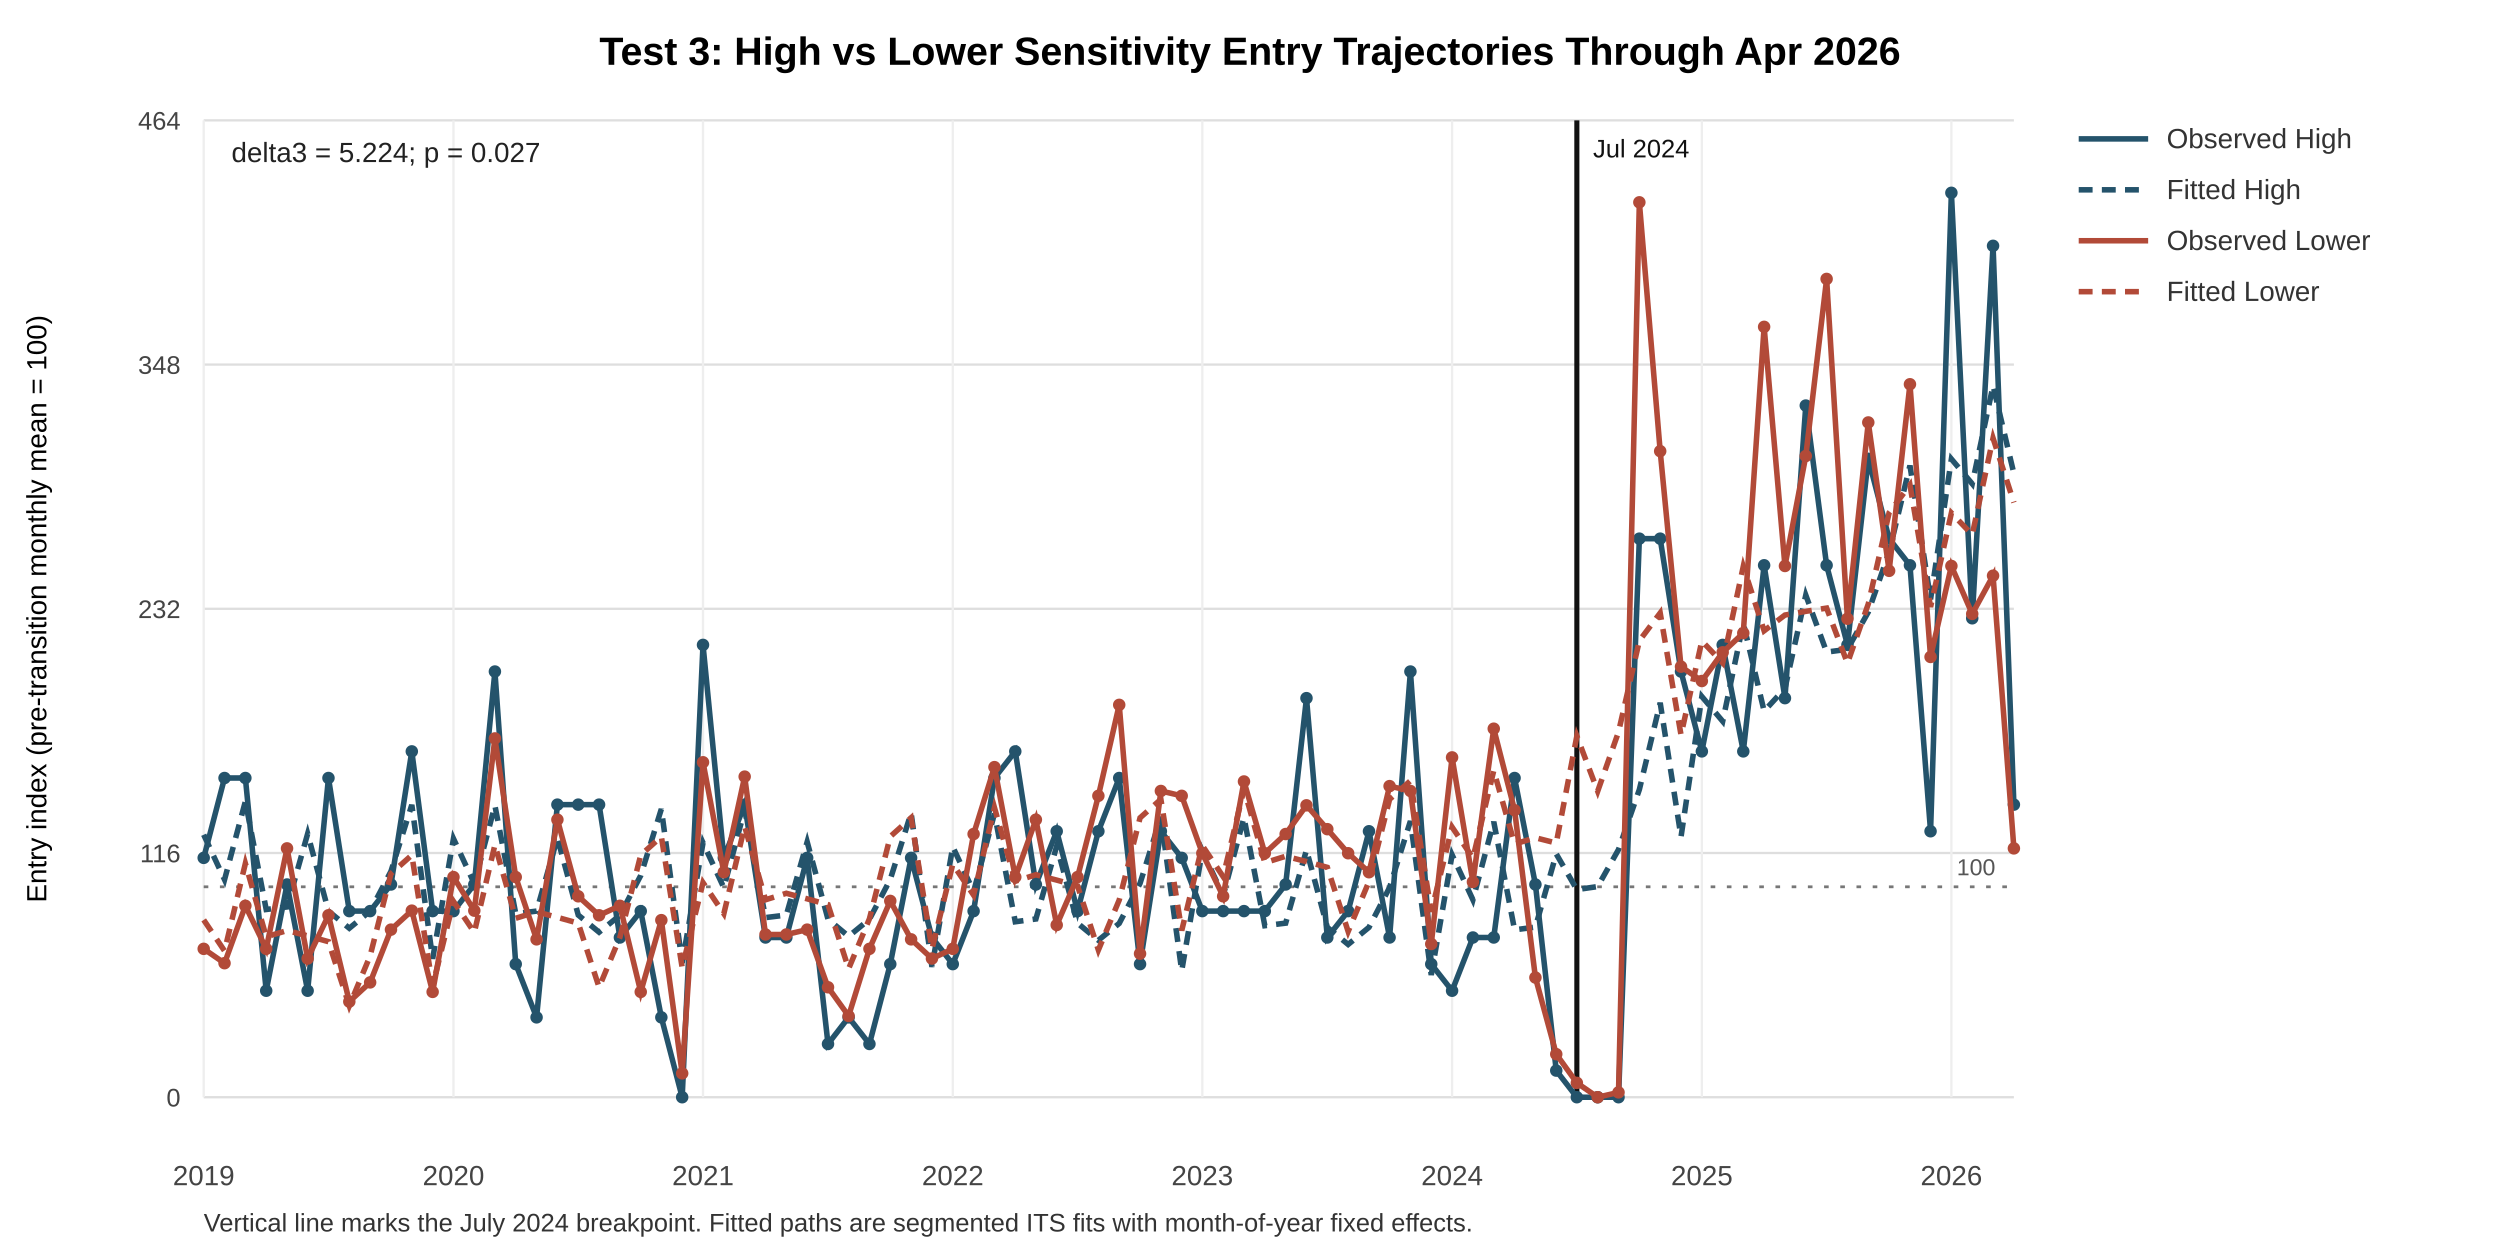
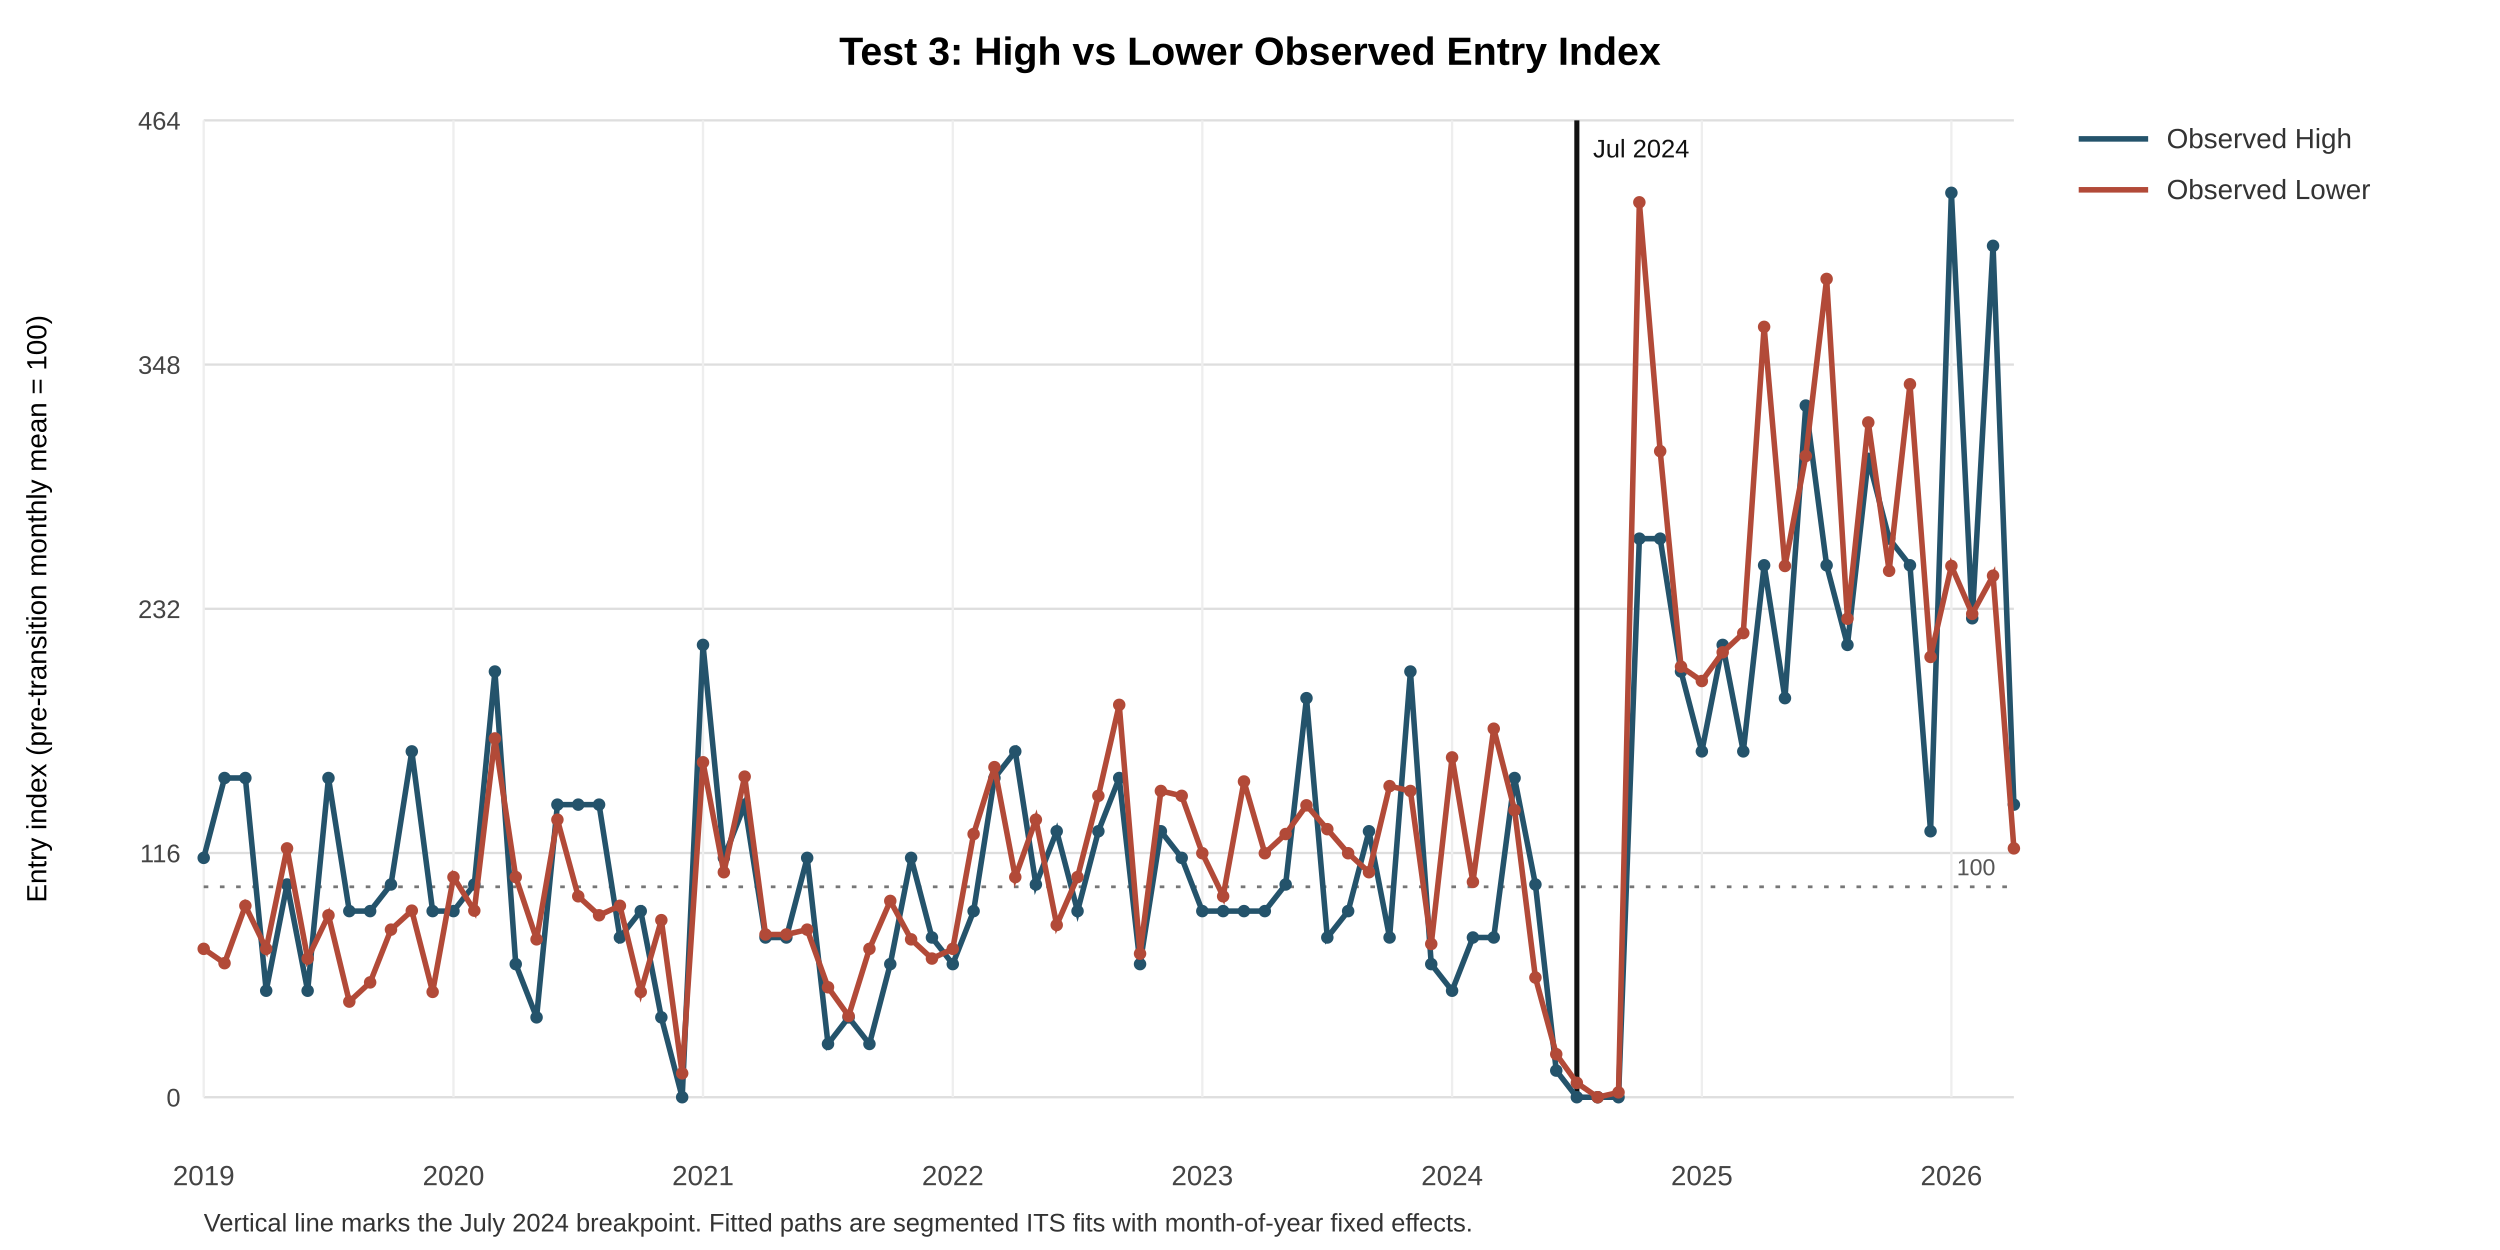
<svg xmlns="http://www.w3.org/2000/svg" width="1080" height="540" viewBox="0 0 1080 540">
  <rect width="100%" height="100%" fill="#ffffff" />
-   <text x="540.0" y="28" text-anchor="middle" font-family="Arial, sans-serif" font-size="17" font-weight="700">Test 3: High vs Lower Sensitivity Entry Trajectories Through Apr 2026</text>
+   <text x="540.0" y="28" text-anchor="middle" font-family="Arial, sans-serif" font-size="17" font-weight="700">Test 3: High vs Lower Observed Entry Index</text>
  <line x1="88" y1="474.0" x2="870" y2="474.0" stroke="#dedede" />
  <text x="78" y="478.0" text-anchor="end" font-family="Arial, sans-serif" font-size="11" fill="#444">0</text>
  <line x1="88" y1="368.5" x2="870" y2="368.5" stroke="#dedede" />
  <text x="78" y="372.5" text-anchor="end" font-family="Arial, sans-serif" font-size="11" fill="#444">116</text>
  <line x1="88" y1="263.0" x2="870" y2="263.0" stroke="#dedede" />
  <text x="78" y="267.0" text-anchor="end" font-family="Arial, sans-serif" font-size="11" fill="#444">232</text>
  <line x1="88" y1="157.5" x2="870" y2="157.5" stroke="#dedede" />
  <text x="78" y="161.5" text-anchor="end" font-family="Arial, sans-serif" font-size="11" fill="#444">348</text>
  <line x1="88" y1="52.0" x2="870" y2="52.0" stroke="#dedede" />
  <text x="78" y="56.0" text-anchor="end" font-family="Arial, sans-serif" font-size="11" fill="#444">464</text>
  <line x1="88.0" y1="52" x2="88.0" y2="474" stroke="#eeeeee" />
  <text x="88.0" y="512" text-anchor="middle" font-family="Arial, sans-serif" font-size="12" fill="#444">2019</text>
  <line x1="195.9" y1="52" x2="195.9" y2="474" stroke="#eeeeee" />
  <text x="195.9" y="512" text-anchor="middle" font-family="Arial, sans-serif" font-size="12" fill="#444">2020</text>
  <line x1="303.7" y1="52" x2="303.7" y2="474" stroke="#eeeeee" />
  <text x="303.7" y="512" text-anchor="middle" font-family="Arial, sans-serif" font-size="12" fill="#444">2021</text>
  <line x1="411.6" y1="52" x2="411.6" y2="474" stroke="#eeeeee" />
  <text x="411.6" y="512" text-anchor="middle" font-family="Arial, sans-serif" font-size="12" fill="#444">2022</text>
  <line x1="519.4" y1="52" x2="519.4" y2="474" stroke="#eeeeee" />
  <text x="519.4" y="512" text-anchor="middle" font-family="Arial, sans-serif" font-size="12" fill="#444">2023</text>
  <line x1="627.3" y1="52" x2="627.3" y2="474" stroke="#eeeeee" />
  <text x="627.3" y="512" text-anchor="middle" font-family="Arial, sans-serif" font-size="12" fill="#444">2024</text>
  <line x1="735.2" y1="52" x2="735.2" y2="474" stroke="#eeeeee" />
  <text x="735.2" y="512" text-anchor="middle" font-family="Arial, sans-serif" font-size="12" fill="#444">2025</text>
  <line x1="843.0" y1="52" x2="843.0" y2="474" stroke="#eeeeee" />
  <text x="843.0" y="512" text-anchor="middle" font-family="Arial, sans-serif" font-size="12" fill="#444">2026</text>
  <line x1="88" y1="383.1" x2="870" y2="383.1" stroke="#777" stroke-width="1.2" stroke-dasharray="2 5" />
  <text x="862" y="378.1" text-anchor="end" font-family="Arial, sans-serif" font-size="10" fill="#555">100</text>
  <line x1="681.2" y1="52" x2="681.2" y2="474" stroke="#111" stroke-width="2.2" />
  <text x="688.2" y="68" font-family="Arial, sans-serif" font-size="11" fill="#111">Jul 2024</text>
  <polyline fill="none" stroke="#24536b" stroke-width="2.4" points="88.0,370.6 97.0,336.1 106.0,336.1 115.0,428.0 124.0,382.1 132.9,428.0 141.9,336.1 150.9,393.6 159.9,393.6 168.9,382.1 177.9,324.6 186.9,393.6 195.9,393.6 204.9,382.1 213.8,290.1 222.8,416.5 231.8,439.5 240.8,347.6 249.8,347.6 258.8,347.6 267.8,405.0 276.8,393.6 285.7,439.5 294.7,474.0 303.7,278.6 312.7,370.6 321.7,347.6 330.7,405.0 339.7,405.0 348.7,370.6 357.7,451.0 366.6,439.5 375.6,451.0 384.6,416.5 393.6,370.6 402.6,405.0 411.6,416.5 420.6,393.6 429.6,336.1 438.6,324.6 447.5,382.1 456.5,359.1 465.5,393.6 474.5,359.1 483.5,336.1 492.5,416.5 501.5,359.1 510.5,370.6 519.4,393.6 528.4,393.6 537.4,393.6 546.4,393.6 555.4,382.1 564.4,301.6 573.4,405.0 582.4,393.6 591.4,359.1 600.3,405.0 609.3,290.1 618.3,416.5 627.3,428.0 636.3,405.0 645.3,405.0 654.3,336.1 663.3,382.1 672.3,462.5 681.2,474.0 690.2,474.0 699.2,474.0 708.2,232.7 717.2,232.7 726.2,290.1 735.2,324.6 744.2,278.6 753.1,324.6 762.1,244.2 771.1,301.6 780.1,175.2 789.1,244.2 798.1,278.6 807.1,198.2 816.1,232.7 825.1,244.2 834.0,359.1 843.0,83.3 852.0,267.1 861.0,106.2 870.0,347.6" />
  <circle cx="88.0" cy="370.6" r="2.7" fill="#24536b" />
  <circle cx="97.0" cy="336.1" r="2.7" fill="#24536b" />
  <circle cx="106.0" cy="336.1" r="2.7" fill="#24536b" />
  <circle cx="115.0" cy="428.0" r="2.7" fill="#24536b" />
  <circle cx="124.0" cy="382.1" r="2.7" fill="#24536b" />
  <circle cx="132.9" cy="428.0" r="2.7" fill="#24536b" />
  <circle cx="141.9" cy="336.1" r="2.7" fill="#24536b" />
  <circle cx="150.9" cy="393.6" r="2.7" fill="#24536b" />
  <circle cx="159.9" cy="393.6" r="2.7" fill="#24536b" />
  <circle cx="168.9" cy="382.1" r="2.7" fill="#24536b" />
  <circle cx="177.9" cy="324.6" r="2.7" fill="#24536b" />
  <circle cx="186.9" cy="393.6" r="2.7" fill="#24536b" />
  <circle cx="195.9" cy="393.6" r="2.7" fill="#24536b" />
  <circle cx="204.9" cy="382.1" r="2.7" fill="#24536b" />
  <circle cx="213.8" cy="290.1" r="2.7" fill="#24536b" />
  <circle cx="222.8" cy="416.5" r="2.7" fill="#24536b" />
  <circle cx="231.8" cy="439.5" r="2.7" fill="#24536b" />
  <circle cx="240.8" cy="347.6" r="2.7" fill="#24536b" />
  <circle cx="249.8" cy="347.6" r="2.7" fill="#24536b" />
  <circle cx="258.8" cy="347.6" r="2.7" fill="#24536b" />
  <circle cx="267.8" cy="405.0" r="2.7" fill="#24536b" />
  <circle cx="276.8" cy="393.6" r="2.7" fill="#24536b" />
  <circle cx="285.7" cy="439.5" r="2.7" fill="#24536b" />
  <circle cx="294.7" cy="474.0" r="2.7" fill="#24536b" />
  <circle cx="303.7" cy="278.6" r="2.7" fill="#24536b" />
  <circle cx="312.7" cy="370.6" r="2.7" fill="#24536b" />
  <circle cx="321.7" cy="347.6" r="2.7" fill="#24536b" />
  <circle cx="330.7" cy="405.0" r="2.7" fill="#24536b" />
  <circle cx="339.7" cy="405.0" r="2.7" fill="#24536b" />
  <circle cx="348.7" cy="370.6" r="2.7" fill="#24536b" />
  <circle cx="357.7" cy="451.0" r="2.7" fill="#24536b" />
  <circle cx="366.6" cy="439.5" r="2.7" fill="#24536b" />
  <circle cx="375.6" cy="451.0" r="2.7" fill="#24536b" />
  <circle cx="384.6" cy="416.5" r="2.7" fill="#24536b" />
  <circle cx="393.6" cy="370.6" r="2.7" fill="#24536b" />
  <circle cx="402.6" cy="405.0" r="2.7" fill="#24536b" />
  <circle cx="411.6" cy="416.5" r="2.7" fill="#24536b" />
  <circle cx="420.6" cy="393.6" r="2.7" fill="#24536b" />
  <circle cx="429.6" cy="336.1" r="2.7" fill="#24536b" />
  <circle cx="438.6" cy="324.6" r="2.7" fill="#24536b" />
  <circle cx="447.5" cy="382.1" r="2.7" fill="#24536b" />
  <circle cx="456.5" cy="359.1" r="2.7" fill="#24536b" />
  <circle cx="465.5" cy="393.6" r="2.7" fill="#24536b" />
  <circle cx="474.5" cy="359.1" r="2.7" fill="#24536b" />
  <circle cx="483.5" cy="336.1" r="2.7" fill="#24536b" />
  <circle cx="492.5" cy="416.5" r="2.7" fill="#24536b" />
  <circle cx="501.5" cy="359.1" r="2.7" fill="#24536b" />
  <circle cx="510.5" cy="370.6" r="2.7" fill="#24536b" />
  <circle cx="519.4" cy="393.6" r="2.7" fill="#24536b" />
  <circle cx="528.4" cy="393.6" r="2.7" fill="#24536b" />
  <circle cx="537.4" cy="393.6" r="2.7" fill="#24536b" />
  <circle cx="546.4" cy="393.6" r="2.7" fill="#24536b" />
  <circle cx="555.4" cy="382.1" r="2.7" fill="#24536b" />
  <circle cx="564.4" cy="301.6" r="2.7" fill="#24536b" />
  <circle cx="573.4" cy="405.0" r="2.7" fill="#24536b" />
  <circle cx="582.4" cy="393.6" r="2.7" fill="#24536b" />
  <circle cx="591.4" cy="359.1" r="2.7" fill="#24536b" />
  <circle cx="600.3" cy="405.0" r="2.7" fill="#24536b" />
  <circle cx="609.3" cy="290.1" r="2.7" fill="#24536b" />
  <circle cx="618.3" cy="416.5" r="2.7" fill="#24536b" />
  <circle cx="627.3" cy="428.0" r="2.7" fill="#24536b" />
  <circle cx="636.3" cy="405.0" r="2.7" fill="#24536b" />
  <circle cx="645.3" cy="405.0" r="2.7" fill="#24536b" />
  <circle cx="654.3" cy="336.1" r="2.7" fill="#24536b" />
  <circle cx="663.3" cy="382.1" r="2.7" fill="#24536b" />
  <circle cx="672.3" cy="462.5" r="2.7" fill="#24536b" />
  <circle cx="681.2" cy="474.0" r="2.7" fill="#24536b" />
  <circle cx="690.2" cy="474.0" r="2.7" fill="#24536b" />
  <circle cx="699.2" cy="474.0" r="2.7" fill="#24536b" />
  <circle cx="708.2" cy="232.7" r="2.7" fill="#24536b" />
  <circle cx="717.2" cy="232.7" r="2.7" fill="#24536b" />
  <circle cx="726.2" cy="290.1" r="2.7" fill="#24536b" />
  <circle cx="735.2" cy="324.6" r="2.7" fill="#24536b" />
  <circle cx="744.2" cy="278.6" r="2.7" fill="#24536b" />
  <circle cx="753.1" cy="324.6" r="2.7" fill="#24536b" />
  <circle cx="762.1" cy="244.2" r="2.7" fill="#24536b" />
  <circle cx="771.1" cy="301.6" r="2.7" fill="#24536b" />
  <circle cx="780.1" cy="175.2" r="2.7" fill="#24536b" />
  <circle cx="789.1" cy="244.2" r="2.7" fill="#24536b" />
  <circle cx="798.1" cy="278.6" r="2.7" fill="#24536b" />
  <circle cx="807.1" cy="198.2" r="2.7" fill="#24536b" />
  <circle cx="816.1" cy="232.7" r="2.7" fill="#24536b" />
  <circle cx="825.1" cy="244.2" r="2.7" fill="#24536b" />
  <circle cx="834.0" cy="359.1" r="2.7" fill="#24536b" />
  <circle cx="843.0" cy="83.3" r="2.7" fill="#24536b" />
  <circle cx="852.0" cy="267.1" r="2.7" fill="#24536b" />
  <circle cx="861.0" cy="106.2" r="2.7" fill="#24536b" />
  <circle cx="870.0" cy="347.6" r="2.7" fill="#24536b" />
  <line x1="898" y1="60" x2="928" y2="60" stroke="#24536b" stroke-width="2.4" />
  <text x="936" y="64" font-family="Arial, sans-serif" font-size="12" fill="#333">Observed High</text>
-   <polyline fill="none" stroke="#24536b" stroke-width="2.4" stroke-dasharray="6 4" points="88.0,360.6 97.0,380.0 106.0,346.2 115.0,392.9 124.0,391.8 132.9,360.2 141.9,393.6 150.9,401.0 159.9,393.6 168.9,376.4 177.9,347.7 186.9,414.2 195.9,362.3 204.9,381.7 213.8,348.0 222.8,394.7 231.8,393.6 240.8,362.0 249.8,395.3 258.8,402.7 267.8,395.4 276.8,378.2 285.7,349.5 294.7,416.0 303.7,364.1 312.7,383.5 321.7,349.7 330.7,396.4 339.7,395.3 348.7,363.7 357.7,397.1 366.6,404.5 375.6,397.1 384.6,379.9 393.6,351.2 402.6,417.7 411.6,365.8 420.6,385.2 429.6,351.5 438.6,398.2 447.5,397.0 456.5,365.5 465.5,398.8 474.5,406.2 483.5,398.9 492.5,381.6 501.5,352.9 510.5,419.4 519.4,367.5 528.4,386.9 537.4,353.2 546.4,399.9 555.4,398.8 564.4,367.2 573.4,400.6 582.4,408.0 591.4,400.6 600.3,383.4 609.3,354.7 618.3,421.2 627.3,369.3 636.3,388.7 645.3,355.0 654.3,401.7 663.3,400.5 672.3,368.9 681.2,384.3 690.2,383.0 699.2,367.0 708.2,341.1 717.2,303.6 726.2,361.5 735.2,300.9 744.2,311.6 753.1,269.2 762.1,307.2 771.1,297.4 780.1,257.1 789.1,281.7 798.1,280.5 807.1,264.4 816.1,238.5 825.1,201.1 834.0,258.9 843.0,198.3 852.0,209.0 861.0,166.6 870.0,204.6" />
-   <line x1="898" y1="82" x2="928" y2="82" stroke="#24536b" stroke-width="2.4" stroke-dasharray="6 4" />
-   <text x="936" y="86" font-family="Arial, sans-serif" font-size="12" fill="#333">Fitted High</text>
  <polyline fill="none" stroke="#b24a38" stroke-width="2.4" points="88.0,409.9 97.0,416.1 106.0,391.3 115.0,409.9 124.0,366.5 132.9,414.1 141.9,395.4 150.9,432.7 159.9,424.4 168.9,401.6 177.9,393.4 186.9,428.5 195.9,378.9 204.9,393.4 213.8,319.0 222.8,378.9 231.8,405.8 240.8,354.1 249.8,387.2 258.8,395.4 267.8,391.3 276.8,428.5 285.7,397.5 294.7,463.7 303.7,329.3 312.7,376.8 321.7,335.5 330.7,403.7 339.7,403.7 348.7,401.6 357.7,426.5 366.6,438.9 375.6,409.9 384.6,389.2 393.6,405.8 402.6,414.1 411.6,409.9 420.6,360.3 429.6,331.4 438.6,378.9 447.5,354.1 456.5,399.6 465.5,378.9 474.5,343.8 483.5,304.5 492.5,412.0 501.5,341.7 510.5,343.8 519.4,368.6 528.4,387.2 537.4,337.6 546.4,368.6 555.4,360.3 564.4,347.9 573.4,358.2 582.4,368.6 591.4,376.8 600.3,339.6 609.3,341.7 618.3,407.8 627.3,327.2 636.3,381.0 645.3,314.8 654.3,350.0 663.3,422.3 672.3,455.4 681.2,467.8 690.2,474.0 699.2,471.9 708.2,87.4 717.2,194.9 726.2,288.0 735.2,294.2 744.2,281.8 753.1,273.5 762.1,141.2 771.1,244.5 780.1,197.0 789.1,120.5 798.1,267.3 807.1,182.5 816.1,246.6 825.1,166.0 834.0,283.8 843.0,244.5 852.0,265.2 861.0,248.7 870.0,366.5" />
  <circle cx="88.0" cy="409.9" r="2.7" fill="#b24a38" />
  <circle cx="97.0" cy="416.1" r="2.7" fill="#b24a38" />
  <circle cx="106.0" cy="391.3" r="2.7" fill="#b24a38" />
  <circle cx="115.0" cy="409.9" r="2.7" fill="#b24a38" />
  <circle cx="124.0" cy="366.5" r="2.7" fill="#b24a38" />
  <circle cx="132.9" cy="414.1" r="2.7" fill="#b24a38" />
  <circle cx="141.9" cy="395.4" r="2.7" fill="#b24a38" />
  <circle cx="150.9" cy="432.7" r="2.7" fill="#b24a38" />
  <circle cx="159.9" cy="424.4" r="2.7" fill="#b24a38" />
  <circle cx="168.9" cy="401.6" r="2.7" fill="#b24a38" />
  <circle cx="177.9" cy="393.4" r="2.7" fill="#b24a38" />
  <circle cx="186.9" cy="428.5" r="2.7" fill="#b24a38" />
  <circle cx="195.9" cy="378.9" r="2.7" fill="#b24a38" />
  <circle cx="204.9" cy="393.4" r="2.7" fill="#b24a38" />
  <circle cx="213.8" cy="319.0" r="2.7" fill="#b24a38" />
  <circle cx="222.8" cy="378.9" r="2.7" fill="#b24a38" />
  <circle cx="231.8" cy="405.8" r="2.7" fill="#b24a38" />
  <circle cx="240.8" cy="354.1" r="2.7" fill="#b24a38" />
  <circle cx="249.8" cy="387.2" r="2.7" fill="#b24a38" />
  <circle cx="258.8" cy="395.4" r="2.7" fill="#b24a38" />
  <circle cx="267.8" cy="391.3" r="2.7" fill="#b24a38" />
  <circle cx="276.8" cy="428.5" r="2.7" fill="#b24a38" />
  <circle cx="285.7" cy="397.5" r="2.7" fill="#b24a38" />
  <circle cx="294.7" cy="463.7" r="2.7" fill="#b24a38" />
  <circle cx="303.7" cy="329.3" r="2.7" fill="#b24a38" />
  <circle cx="312.7" cy="376.8" r="2.7" fill="#b24a38" />
  <circle cx="321.7" cy="335.5" r="2.7" fill="#b24a38" />
  <circle cx="330.7" cy="403.7" r="2.7" fill="#b24a38" />
  <circle cx="339.7" cy="403.7" r="2.7" fill="#b24a38" />
  <circle cx="348.7" cy="401.6" r="2.7" fill="#b24a38" />
  <circle cx="357.7" cy="426.5" r="2.7" fill="#b24a38" />
  <circle cx="366.6" cy="438.9" r="2.7" fill="#b24a38" />
  <circle cx="375.6" cy="409.9" r="2.7" fill="#b24a38" />
  <circle cx="384.6" cy="389.2" r="2.7" fill="#b24a38" />
  <circle cx="393.6" cy="405.8" r="2.7" fill="#b24a38" />
  <circle cx="402.6" cy="414.1" r="2.7" fill="#b24a38" />
  <circle cx="411.6" cy="409.9" r="2.7" fill="#b24a38" />
  <circle cx="420.6" cy="360.3" r="2.7" fill="#b24a38" />
  <circle cx="429.6" cy="331.4" r="2.7" fill="#b24a38" />
  <circle cx="438.6" cy="378.9" r="2.7" fill="#b24a38" />
  <circle cx="447.5" cy="354.1" r="2.7" fill="#b24a38" />
  <circle cx="456.5" cy="399.6" r="2.7" fill="#b24a38" />
  <circle cx="465.5" cy="378.9" r="2.7" fill="#b24a38" />
  <circle cx="474.5" cy="343.8" r="2.7" fill="#b24a38" />
  <circle cx="483.5" cy="304.5" r="2.7" fill="#b24a38" />
  <circle cx="492.5" cy="412.0" r="2.7" fill="#b24a38" />
  <circle cx="501.5" cy="341.7" r="2.7" fill="#b24a38" />
  <circle cx="510.5" cy="343.8" r="2.7" fill="#b24a38" />
  <circle cx="519.4" cy="368.6" r="2.7" fill="#b24a38" />
  <circle cx="528.4" cy="387.2" r="2.7" fill="#b24a38" />
  <circle cx="537.4" cy="337.6" r="2.7" fill="#b24a38" />
  <circle cx="546.4" cy="368.6" r="2.7" fill="#b24a38" />
  <circle cx="555.4" cy="360.3" r="2.7" fill="#b24a38" />
  <circle cx="564.4" cy="347.9" r="2.7" fill="#b24a38" />
  <circle cx="573.4" cy="358.2" r="2.7" fill="#b24a38" />
  <circle cx="582.4" cy="368.6" r="2.7" fill="#b24a38" />
  <circle cx="591.4" cy="376.8" r="2.7" fill="#b24a38" />
  <circle cx="600.3" cy="339.6" r="2.7" fill="#b24a38" />
  <circle cx="609.3" cy="341.7" r="2.7" fill="#b24a38" />
  <circle cx="618.3" cy="407.8" r="2.7" fill="#b24a38" />
  <circle cx="627.3" cy="327.2" r="2.7" fill="#b24a38" />
  <circle cx="636.3" cy="381.0" r="2.7" fill="#b24a38" />
  <circle cx="645.3" cy="314.8" r="2.7" fill="#b24a38" />
  <circle cx="654.3" cy="350.0" r="2.7" fill="#b24a38" />
  <circle cx="663.3" cy="422.3" r="2.7" fill="#b24a38" />
  <circle cx="672.3" cy="455.4" r="2.7" fill="#b24a38" />
  <circle cx="681.2" cy="467.8" r="2.7" fill="#b24a38" />
  <circle cx="690.2" cy="474.0" r="2.7" fill="#b24a38" />
  <circle cx="699.2" cy="471.9" r="2.7" fill="#b24a38" />
  <circle cx="708.2" cy="87.4" r="2.7" fill="#b24a38" />
  <circle cx="717.2" cy="194.9" r="2.7" fill="#b24a38" />
  <circle cx="726.2" cy="288.0" r="2.7" fill="#b24a38" />
  <circle cx="735.2" cy="294.2" r="2.7" fill="#b24a38" />
  <circle cx="744.2" cy="281.8" r="2.7" fill="#b24a38" />
  <circle cx="753.1" cy="273.5" r="2.7" fill="#b24a38" />
  <circle cx="762.1" cy="141.2" r="2.7" fill="#b24a38" />
  <circle cx="771.1" cy="244.5" r="2.7" fill="#b24a38" />
  <circle cx="780.1" cy="197.0" r="2.7" fill="#b24a38" />
  <circle cx="789.1" cy="120.5" r="2.7" fill="#b24a38" />
  <circle cx="798.1" cy="267.3" r="2.7" fill="#b24a38" />
  <circle cx="807.1" cy="182.5" r="2.7" fill="#b24a38" />
  <circle cx="816.1" cy="246.6" r="2.7" fill="#b24a38" />
  <circle cx="825.1" cy="166.0" r="2.7" fill="#b24a38" />
  <circle cx="834.0" cy="283.8" r="2.7" fill="#b24a38" />
  <circle cx="843.0" cy="244.5" r="2.7" fill="#b24a38" />
  <circle cx="852.0" cy="265.2" r="2.7" fill="#b24a38" />
  <circle cx="861.0" cy="248.7" r="2.7" fill="#b24a38" />
  <circle cx="870.0" cy="366.5" r="2.7" fill="#b24a38" />
-   <line x1="898" y1="104" x2="928" y2="104" stroke="#b24a38" stroke-width="2.4" />
-   <text x="936" y="108" font-family="Arial, sans-serif" font-size="12" fill="#333">Observed Lower</text>
-   <polyline fill="none" stroke="#b24a38" stroke-width="2.4" stroke-dasharray="6 4" points="88.0,397.4 97.0,410.8 106.0,373.0 115.0,404.7 124.0,402.0 132.9,404.3 141.9,406.8 150.9,434.5 159.9,412.9 168.9,377.4 177.9,369.4 186.9,426.0 195.9,389.4 204.9,402.8 213.8,365.0 222.8,396.7 231.8,393.9 240.8,396.3 249.8,398.8 258.8,426.5 267.8,404.9 276.8,369.4 285.7,361.4 294.7,418.0 303.7,381.3 312.7,394.7 321.7,357.0 330.7,388.7 339.7,385.9 348.7,388.3 357.7,390.8 366.6,418.5 375.6,396.9 384.6,361.4 393.6,353.3 402.6,410.0 411.6,373.3 420.6,386.7 429.6,348.9 438.6,380.7 447.5,377.9 456.5,380.2 465.5,382.7 474.5,410.4 483.5,388.8 492.5,353.3 501.5,345.3 510.5,402.0 519.4,365.3 528.4,378.7 537.4,340.9 546.4,372.7 555.4,369.9 564.4,372.2 573.4,374.7 582.4,402.4 591.4,380.8 600.3,345.3 609.3,337.3 618.3,393.9 627.3,357.3 636.3,370.7 645.3,332.9 654.3,364.6 663.3,361.9 672.3,364.2 681.2,318.0 690.2,341.8 699.2,316.2 708.2,276.8 717.2,264.8 726.2,317.5 735.2,276.9 744.2,286.4 753.1,244.7 762.1,272.5 771.1,265.7 780.1,264.1 789.1,262.7 798.1,286.5 807.1,260.9 816.1,221.5 825.1,209.5 834.0,262.2 843.0,221.6 852.0,231.0 861.0,189.3 870.0,217.1" />
-   <line x1="898" y1="126" x2="928" y2="126" stroke="#b24a38" stroke-width="2.4" stroke-dasharray="6 4" />
-   <text x="936" y="130" font-family="Arial, sans-serif" font-size="12" fill="#333">Fitted Lower</text>
+   <line x1="898" y1="82" x2="928" y2="82" stroke="#b24a38" stroke-width="2.4" />
+   <text x="936" y="86" font-family="Arial, sans-serif" font-size="12" fill="#333">Observed Lower</text>
  <text x="20" y="263.0" transform="rotate(-90 20 263.0)" text-anchor="middle" font-family="Arial, sans-serif" font-size="12">Entry index (pre-transition monthly mean = 100)</text>
-   <text x="100" y="70" font-family="Arial, sans-serif" font-size="12" fill="#222">delta3 = 5.224; p = 0.027</text>
  <text x="88" y="532" font-family="Arial, sans-serif" font-size="11" fill="#333">Vertical line marks the July 2024 breakpoint. Fitted paths are segmented ITS fits with month-of-year fixed effects.</text>
</svg>
